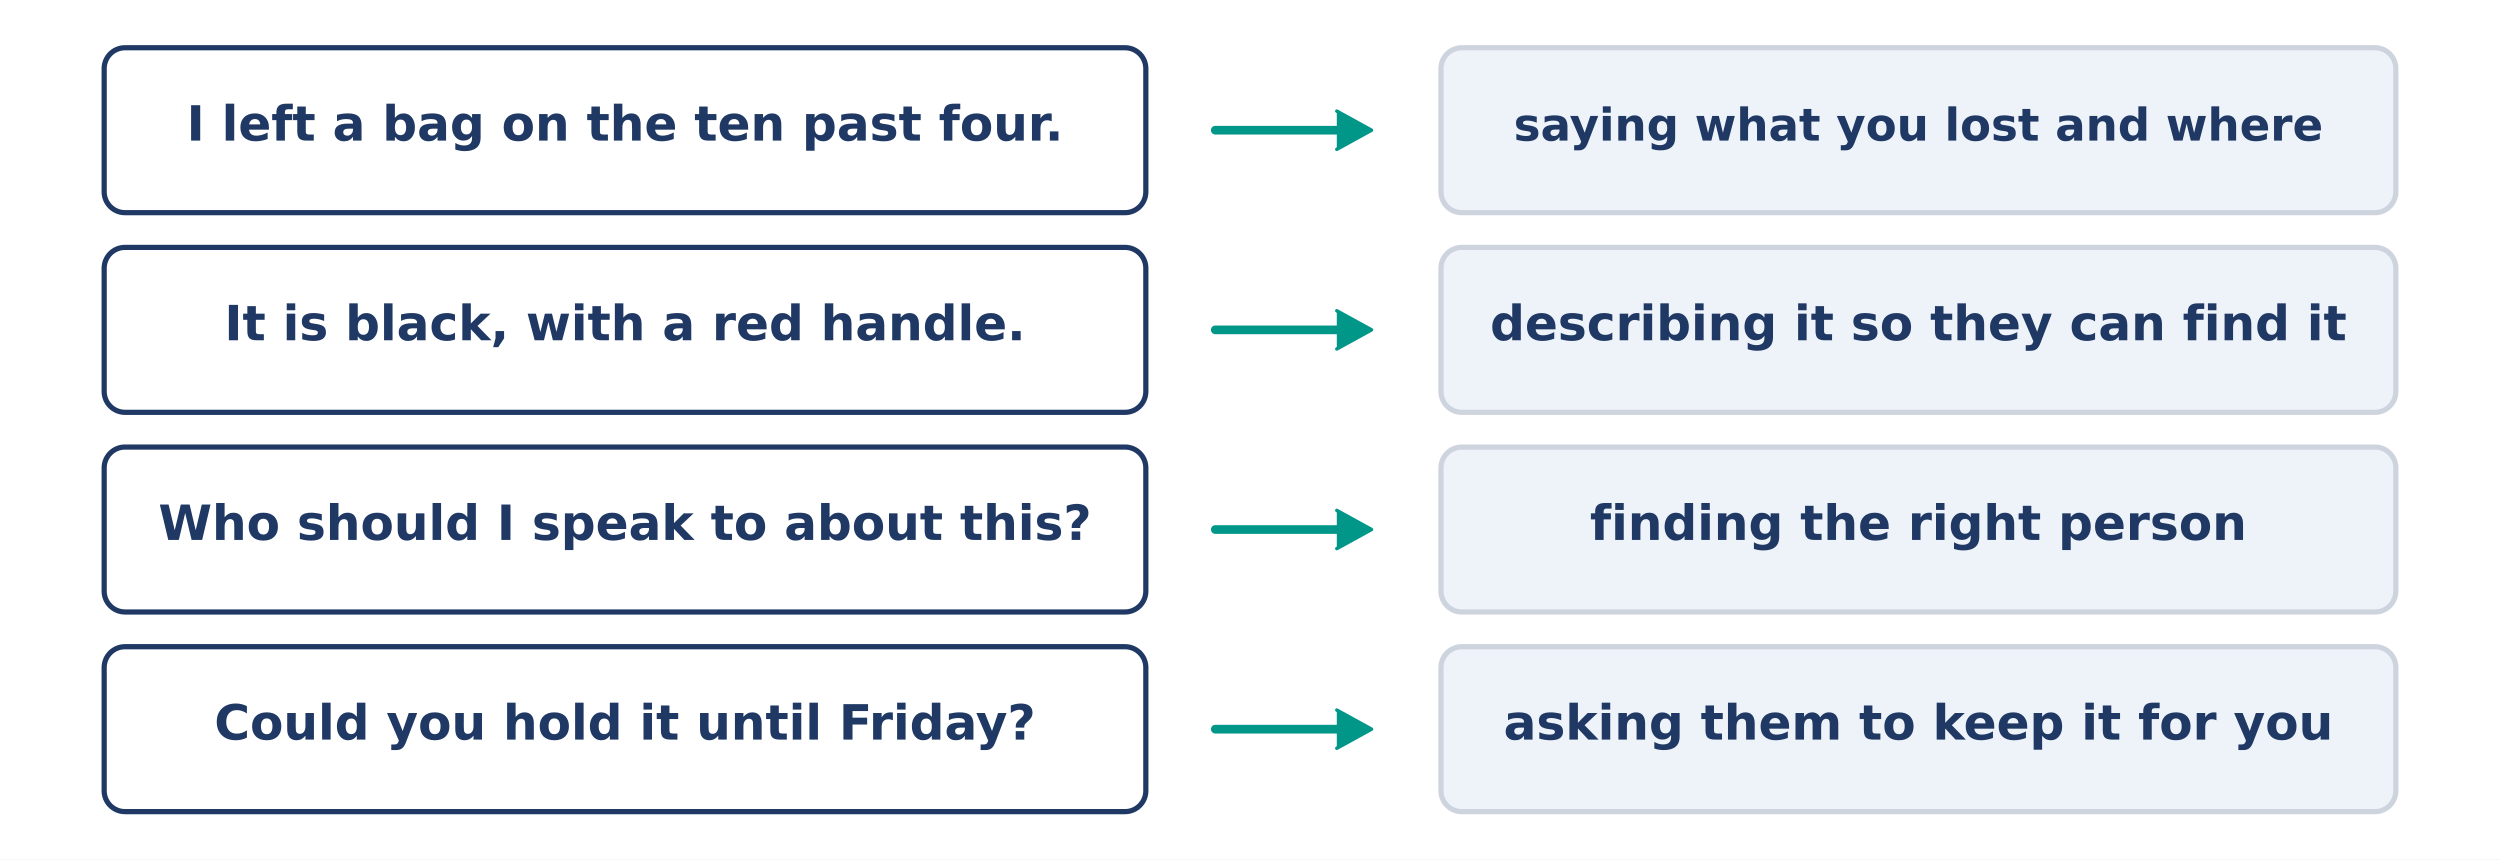
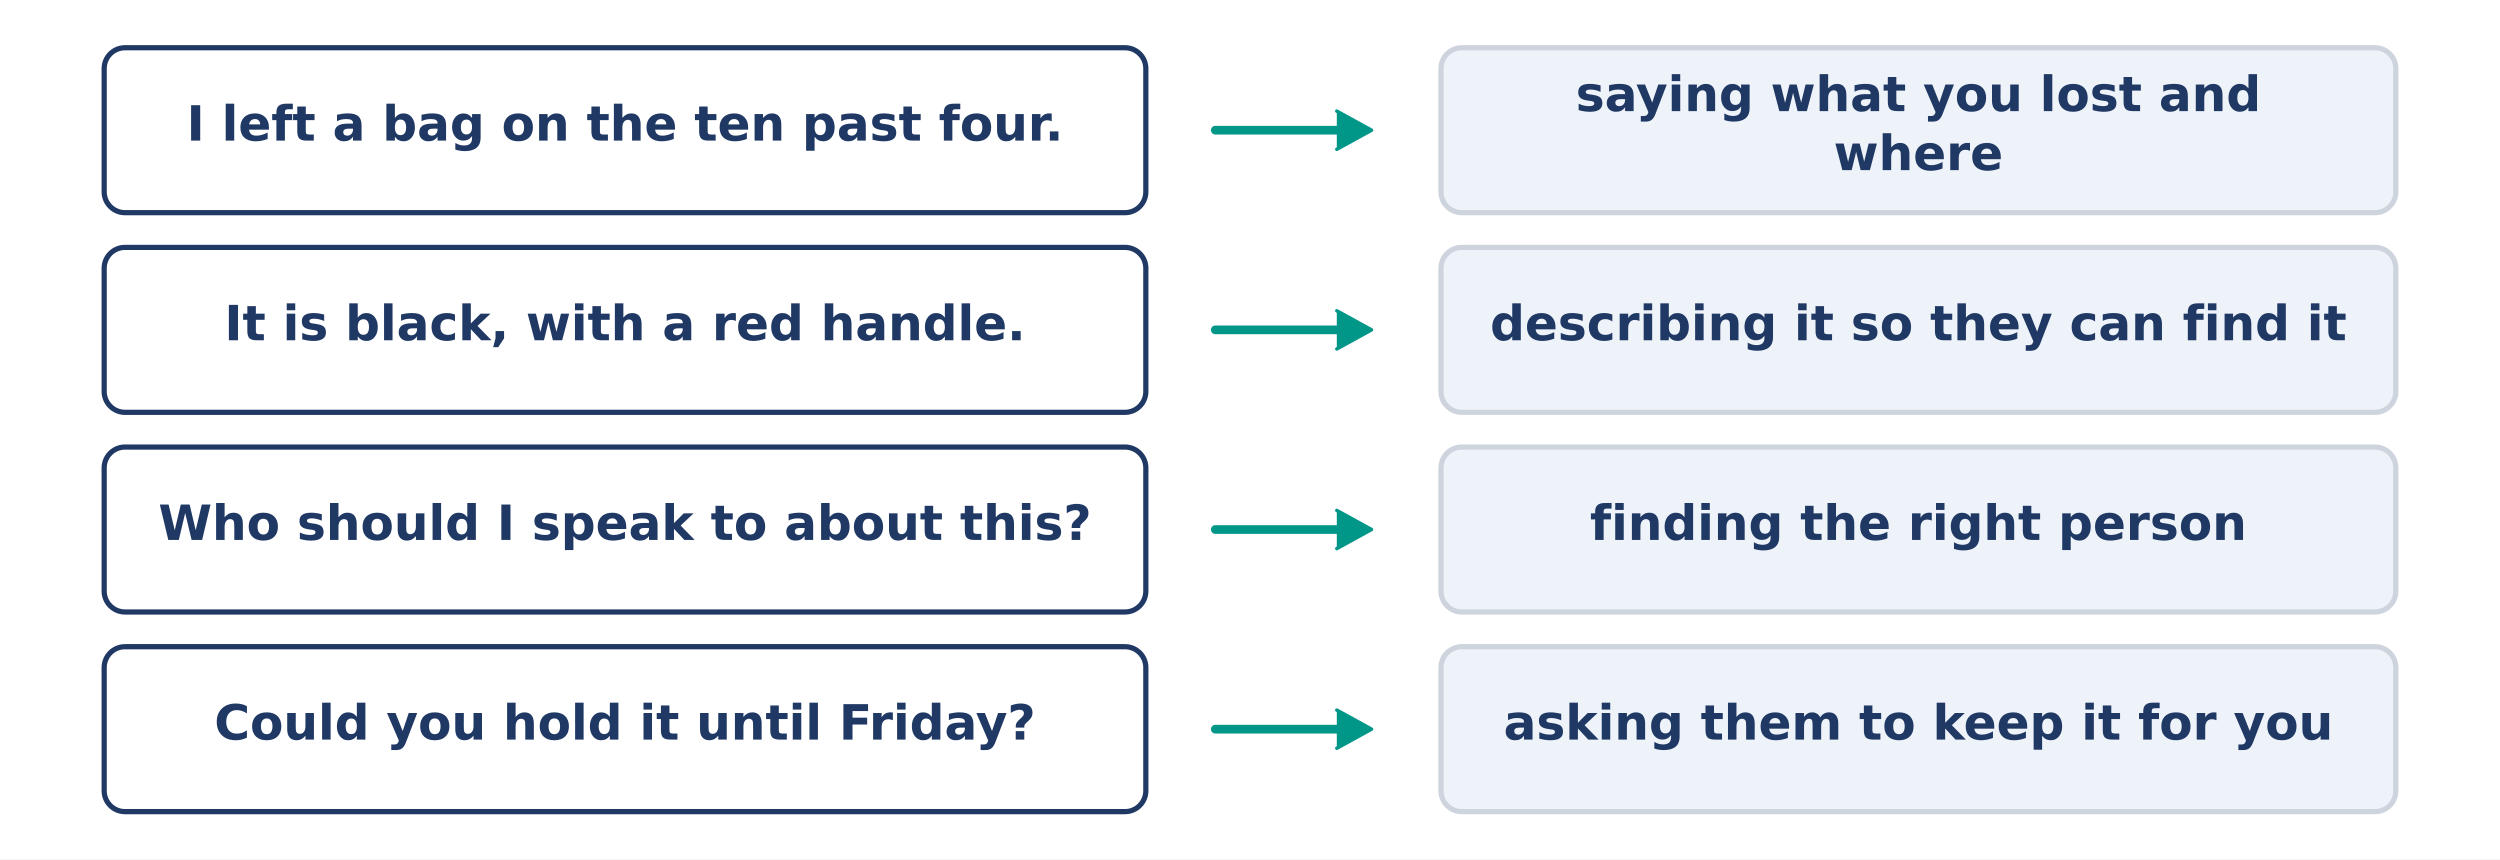
<svg xmlns="http://www.w3.org/2000/svg" width="1440" height="495" viewBox="0 0 1440 495">
  <rect width="1440" height="495" fill="#FFFFFF" />
  <rect x="60.0" y="27.5" width="600.0" height="95.0" rx="12" fill="#FFFFFF" stroke="#1F3864" stroke-width="3" />
  <text x="360.0" y="81.0" font-family="DejaVu Sans" font-size="28" font-weight="bold" fill="#1F3864" text-anchor="middle">I left a bag on the ten past four.</text>
  <line x1="700.0" y1="75.0" x2="776.0" y2="75.0" stroke="#009688" stroke-width="5" stroke-linecap="round" />
  <path d="M 770.0 64.0 L 790.0 75.0 L 770.0 86.0" fill="#009688" stroke="#009688" stroke-width="2" stroke-linecap="round" stroke-linejoin="round" />
  <rect x="830.0" y="27.5" width="550.0" height="95.0" rx="12" fill="#EEF3F9" stroke="#CED4DD" stroke-width="3" />
-   <text x="1105.0" y="81.0" font-family="DejaVu Sans" font-size="26" font-weight="bold" fill="#1F3864" text-anchor="middle">saying what you lost and where</text>
+   <text x="1105.0" y="64.0" font-family="DejaVu Sans" font-size="28" font-weight="bold" fill="#1F3864" text-anchor="middle">saying what you lost and</text>
+   <text x="1105.0" y="98.0" font-family="DejaVu Sans" font-size="28" font-weight="bold" fill="#1F3864" text-anchor="middle">where</text>
  <rect x="60.0" y="142.5" width="600.0" height="95.0" rx="12" fill="#FFFFFF" stroke="#1F3864" stroke-width="3" />
  <text x="360.0" y="196.0" font-family="DejaVu Sans" font-size="28" font-weight="bold" fill="#1F3864" text-anchor="middle">It is black, with a red handle.</text>
  <line x1="700.0" y1="190.0" x2="776.0" y2="190.0" stroke="#009688" stroke-width="5" stroke-linecap="round" />
  <path d="M 770.0 179.0 L 790.0 190.0 L 770.0 201.0" fill="#009688" stroke="#009688" stroke-width="2" stroke-linecap="round" stroke-linejoin="round" />
  <rect x="830.0" y="142.5" width="550.0" height="95.0" rx="12" fill="#EEF3F9" stroke="#CED4DD" stroke-width="3" />
  <text x="1105.0" y="196.0" font-family="DejaVu Sans" font-size="28" font-weight="bold" fill="#1F3864" text-anchor="middle">describing it so they can find it</text>
  <rect x="60.0" y="257.5" width="600.0" height="95.0" rx="12" fill="#FFFFFF" stroke="#1F3864" stroke-width="3" />
  <text x="360.0" y="311.0" font-family="DejaVu Sans" font-size="28" font-weight="bold" fill="#1F3864" text-anchor="middle">Who should I speak to about this?</text>
  <line x1="700.0" y1="305.0" x2="776.0" y2="305.0" stroke="#009688" stroke-width="5" stroke-linecap="round" />
  <path d="M 770.0 294.0 L 790.0 305.0 L 770.0 316.0" fill="#009688" stroke="#009688" stroke-width="2" stroke-linecap="round" stroke-linejoin="round" />
  <rect x="830.0" y="257.5" width="550.0" height="95.0" rx="12" fill="#EEF3F9" stroke="#CED4DD" stroke-width="3" />
  <text x="1105.0" y="311.0" font-family="DejaVu Sans" font-size="28" font-weight="bold" fill="#1F3864" text-anchor="middle">finding the right person</text>
  <rect x="60.0" y="372.5" width="600.0" height="95.0" rx="12" fill="#FFFFFF" stroke="#1F3864" stroke-width="3" />
  <text x="360.0" y="426.0" font-family="DejaVu Sans" font-size="28" font-weight="bold" fill="#1F3864" text-anchor="middle">Could you hold it until Friday?</text>
  <line x1="700.0" y1="420.0" x2="776.0" y2="420.0" stroke="#009688" stroke-width="5" stroke-linecap="round" />
  <path d="M 770.0 409.0 L 790.0 420.0 L 770.0 431.0" fill="#009688" stroke="#009688" stroke-width="2" stroke-linecap="round" stroke-linejoin="round" />
  <rect x="830.0" y="372.5" width="550.0" height="95.0" rx="12" fill="#EEF3F9" stroke="#CED4DD" stroke-width="3" />
  <text x="1105.0" y="426.0" font-family="DejaVu Sans" font-size="28" font-weight="bold" fill="#1F3864" text-anchor="middle">asking them to keep it for you</text>
</svg>
